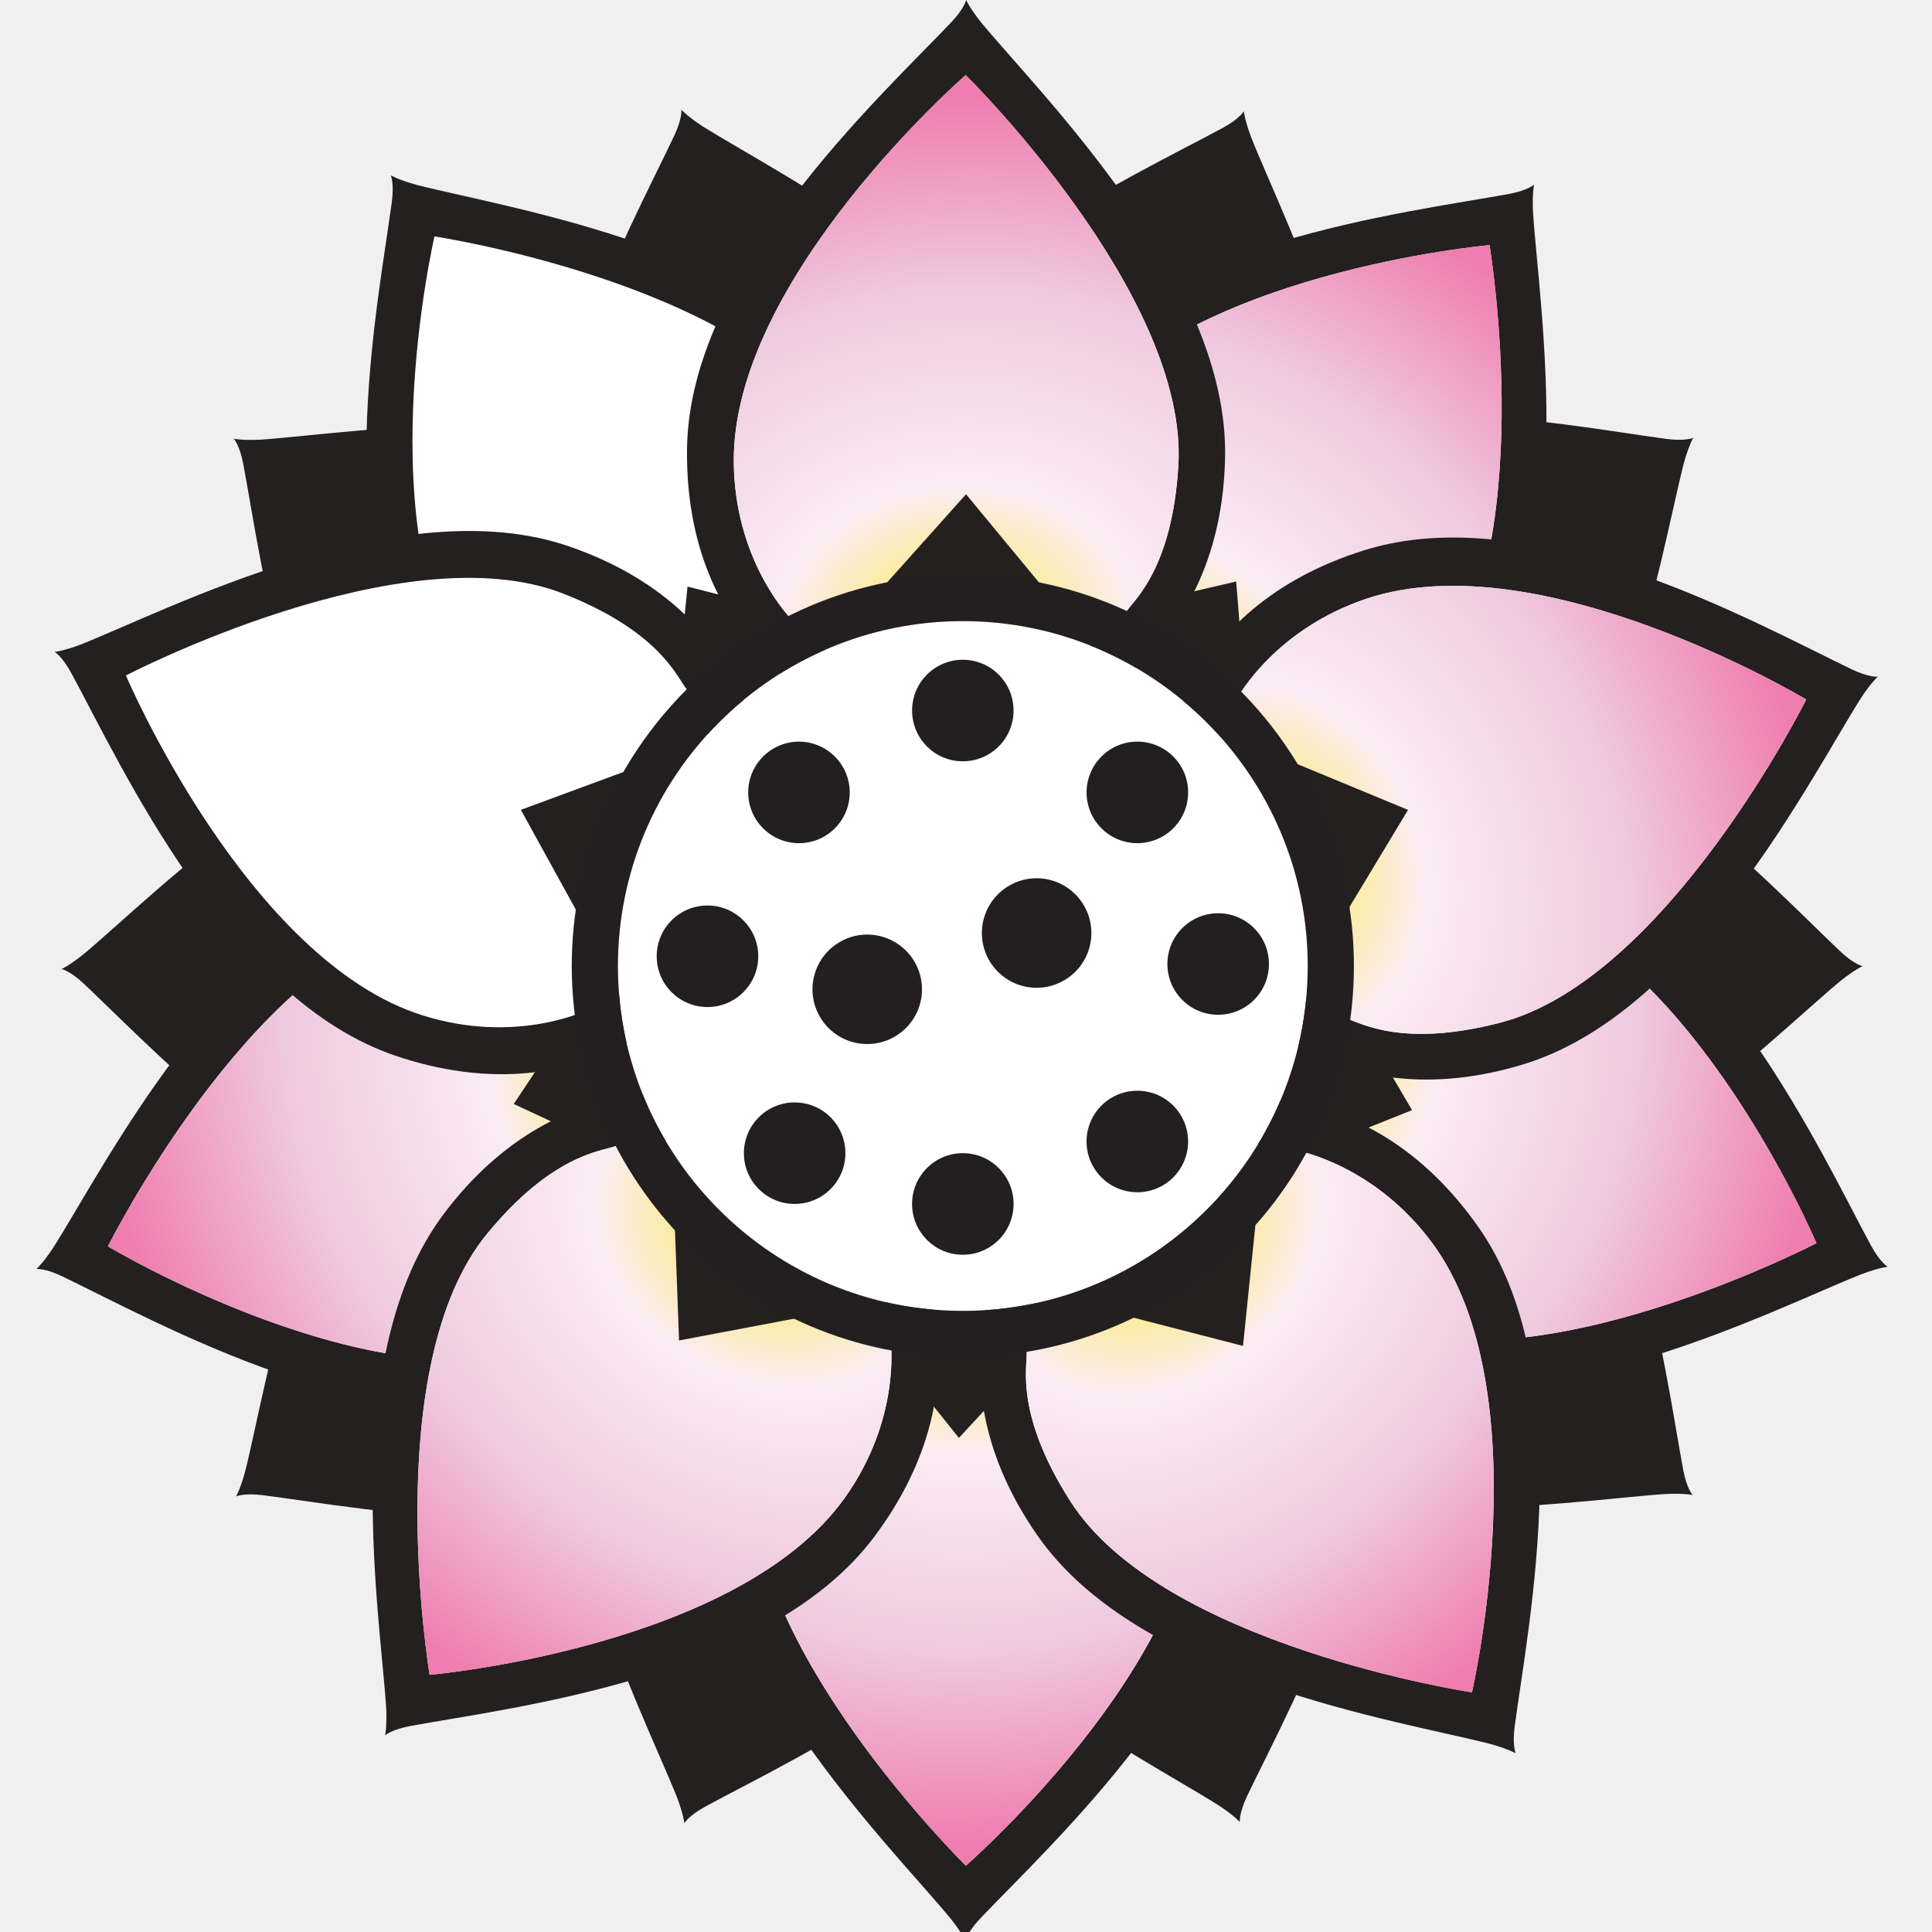
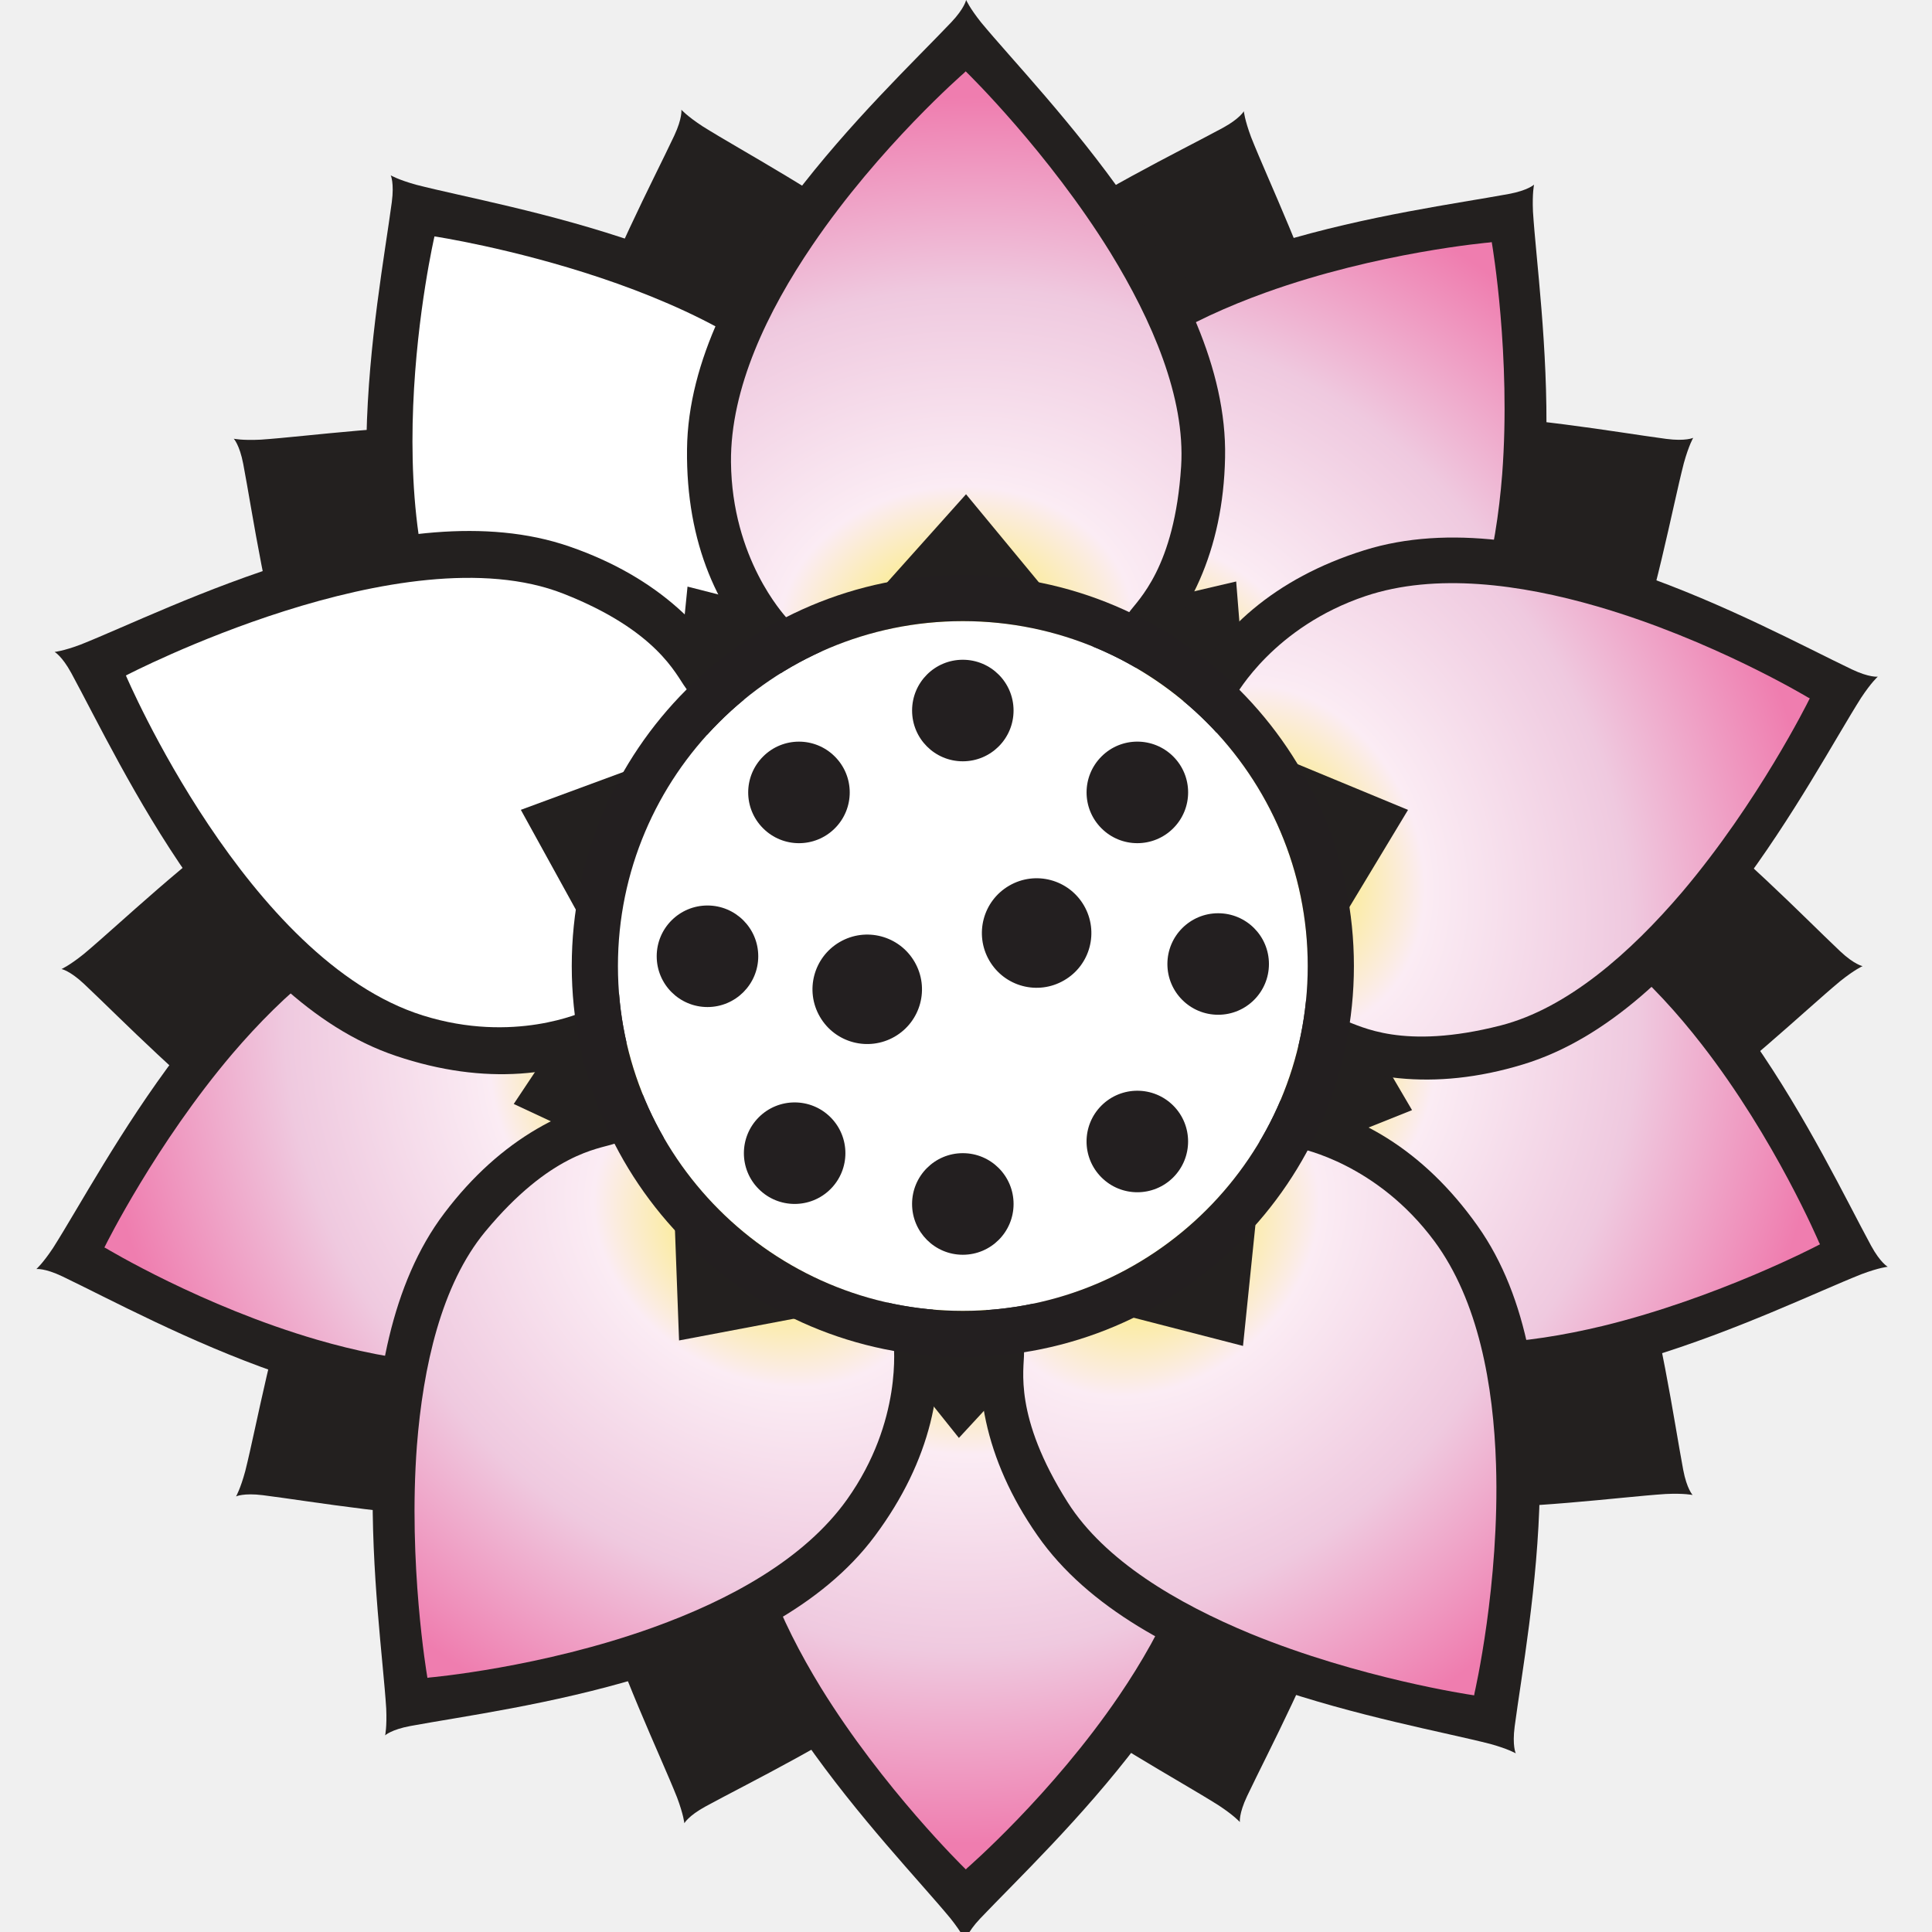
<svg xmlns="http://www.w3.org/2000/svg" width="400px" height="400px" version="1.1" xml:space="preserve" style="fill-rule:evenodd;clip-rule:evenodd;stroke-linejoin:round;stroke-miterlimit:2;">
  <g id="Layer-1" transform="matrix(5.555556,0,0,5.555556,0,0)">
    <g>
      <g transform="matrix(17.56959,8.832861,8.832861,-17.56959,22.14757,16.19227)">
        <path d="M-0.129,0.624C-0.129,0.624 -0.12,0.611 -0.119,0.574C-0.114,0.376 -0.136,-0.112 0.099,-0.352C0.598,-0.863 1.322,-0.152 0.831,0.358C0.598,0.601 0.1,0.597 -0.079,0.614C-0.114,0.618 -0.129,0.624 -0.129,0.624Z" style="fill:rgb(35,32,31);fill-rule:nonzero;" />
      </g>
      <g transform="matrix(19.40577,-3.182133,-3.182133,-19.40577,13.20048,28.04877)">
        <path d="M-0.129,0.624C-0.129,0.624 -0.12,0.611 -0.119,0.574C-0.114,0.376 -0.136,-0.112 0.099,-0.352C0.598,-0.863 1.322,-0.152 0.831,0.358C0.598,0.601 0.1,0.597 -0.079,0.614C-0.114,0.618 -0.129,0.624 -0.129,0.624Z" style="fill:rgb(35,32,31);fill-rule:nonzero;" />
      </g>
      <g transform="matrix(13.83045,-13.97958,-13.97958,-13.83045,12.79925,42.94031)">
        <path d="M-0.129,0.624C-0.129,0.624 -0.12,0.611 -0.119,0.574C-0.114,0.376 -0.136,-0.112 0.099,-0.352C0.598,-0.863 1.322,-0.152 0.831,0.358C0.598,0.601 0.1,0.597 -0.079,0.614C-0.114,0.618 -0.129,0.624 -0.129,0.624Z" style="fill:rgb(35,32,31);fill-rule:nonzero;" />
      </g>
      <g transform="matrix(2.971152,-19.43919,-19.43919,-2.971152,21.31013,55.11372)">
        <path d="M-0.129,0.624C-0.129,0.624 -0.12,0.611 -0.119,0.574C-0.114,0.376 -0.136,-0.112 0.099,-0.352C0.598,-0.863 1.322,-0.152 0.831,0.358C0.598,0.601 0.1,0.597 -0.079,0.614C-0.114,0.618 -0.129,0.624 -0.129,0.624Z" style="fill:rgb(35,32,31);fill-rule:nonzero;" />
      </g>
      <g transform="matrix(-8.963479,-17.50331,-17.50331,8.963479,35.26967,60.09576)">
        <path d="M-0.129,0.624C-0.129,0.624 -0.12,0.611 -0.119,0.574C-0.114,0.376 -0.136,-0.112 0.099,-0.352C0.598,-0.863 1.322,-0.152 0.831,0.358C0.598,0.601 0.1,0.597 -0.079,0.614C-0.114,0.618 -0.129,0.624 -0.129,0.624Z" style="fill:rgb(35,32,31);fill-rule:nonzero;" />
      </g>
      <g transform="matrix(-17.54022,-8.891045,-8.891045,17.54022,49.49159,55.81041)">
        <path d="M-0.129,0.624C-0.129,0.624 -0.12,0.611 -0.119,0.574C-0.114,0.376 -0.136,-0.112 0.099,-0.352C0.598,-0.863 1.322,-0.152 0.831,0.358C0.598,0.601 0.1,0.597 -0.079,0.614C-0.114,0.618 -0.129,0.624 -0.129,0.624Z" style="fill:rgb(35,32,31);fill-rule:nonzero;" />
      </g>
      <g transform="matrix(-19.41325,3.13616,3.13616,19.41325,58.61755,44.00469)">
        <path d="M-0.129,0.624C-0.129,0.624 -0.12,0.611 -0.119,0.574C-0.114,0.376 -0.136,-0.112 0.099,-0.352C0.598,-0.863 1.322,-0.152 0.831,0.358C0.598,0.601 0.1,0.597 -0.079,0.614C-0.114,0.618 -0.129,0.624 -0.129,0.624Z" style="fill:rgb(35,32,31);fill-rule:nonzero;" />
      </g>
      <g transform="matrix(-13.8616,13.94869,13.94869,13.8616,58.9213,29.15428)">
        <path d="M-0.129,0.624C-0.129,0.624 -0.12,0.611 -0.119,0.574C-0.114,0.376 -0.136,-0.112 0.099,-0.352C0.598,-0.863 1.322,-0.152 0.831,0.358C0.598,0.601 0.1,0.597 -0.079,0.614C-0.114,0.618 -0.129,0.624 -0.129,0.624Z" style="fill:rgb(35,32,31);fill-rule:nonzero;" />
      </g>
      <g transform="matrix(-3.080845,19.42211,19.42211,3.080845,50.58407,16.89948)">
        <path d="M-0.129,0.624C-0.129,0.624 -0.12,0.611 -0.119,0.574C-0.114,0.376 -0.136,-0.112 0.099,-0.352C0.598,-0.863 1.322,-0.152 0.831,0.358C0.598,0.601 0.1,0.597 -0.079,0.614C-0.114,0.618 -0.129,0.624 -0.129,0.624Z" style="fill:rgb(35,32,31);fill-rule:nonzero;" />
      </g>
      <g transform="matrix(8.924406,17.52327,17.52327,-8.924406,36.57061,11.97503)">
        <path d="M-0.129,0.624C-0.129,0.624 -0.12,0.611 -0.119,0.574C-0.114,0.376 -0.136,-0.112 0.099,-0.352C0.598,-0.863 1.322,-0.152 0.831,0.358C0.598,0.601 0.1,0.597 -0.079,0.614C-0.114,0.618 -0.129,0.624 -0.129,0.624Z" style="fill:rgb(35,32,31);fill-rule:nonzero;" />
      </g>
    </g>
    <g>
      <g>
-         <g transform="matrix(3.072895,19.42337,19.42337,-3.072895,45.44602,11.30376)">
-           <path d="M-0.129,0.624C-0.129,0.624 -0.12,0.611 -0.119,0.574C-0.114,0.376 -0.136,-0.112 0.099,-0.352C0.598,-0.863 1.322,-0.152 0.831,0.358C0.598,0.601 0.1,0.597 -0.079,0.614C-0.114,0.618 -0.129,0.624 -0.129,0.624Z" style="fill:rgb(35,32,31);fill-rule:nonzero;" />
-         </g>
-         <g transform="matrix(2.56025,16.18301,16.18301,-2.56025,46.07368,12.28734)">
-           <path d="M-0.1,0.599C-0.1,0.599 -0.149,-0.104 0.15,-0.397C0.305,-0.549 0.477,-0.555 0.485,-0.556C0.741,-0.6 1.062,-0.257 1.021,-0.004C1.015,0.031 1.023,0.14 0.871,0.312C0.612,0.605 -0.1,0.599 -0.1,0.599Z" style="fill:white;fill-rule:nonzero;" />
-         </g>
-       </g>
-       <g>
-         <g transform="matrix(-17.52107,8.928728,8.928728,17.52107,62.51904,37.42751)">
-           <path d="M-0.129,0.624C-0.129,0.624 -0.12,0.611 -0.119,0.574C-0.114,0.376 -0.136,-0.112 0.099,-0.352C0.598,-0.863 1.322,-0.152 0.831,0.358C0.598,0.601 0.1,0.597 -0.079,0.614C-0.114,0.618 -0.129,0.624 -0.129,0.624Z" style="fill:rgb(35,32,31);fill-rule:nonzero;" />
-         </g>
-         <g transform="matrix(-14.59806,7.439165,7.439165,14.59806,61.77776,38.32856)">
-           <path d="M-0.1,0.599C-0.1,0.599 -0.149,-0.104 0.15,-0.397C0.305,-0.549 0.477,-0.555 0.485,-0.556C0.741,-0.6 1.062,-0.257 1.021,-0.004C1.015,0.031 1.023,0.14 0.871,0.312C0.612,0.605 -0.1,0.599 -0.1,0.599Z" style="fill:white;fill-rule:nonzero;" />
-         </g>
-       </g>
-       <g>
-         <g transform="matrix(-13.90295,-13.90748,-13.90748,13.90295,42.86218,61.85755)">
-           <path d="M-0.129,0.624C-0.129,0.624 -0.12,0.611 -0.119,0.574C-0.114,0.376 -0.136,-0.112 0.099,-0.352C0.598,-0.863 1.322,-0.152 0.831,0.358C0.598,0.601 0.1,0.597 -0.079,0.614C-0.114,0.618 -0.129,0.624 -0.129,0.624Z" style="fill:rgb(35,32,31);fill-rule:nonzero;" />
-         </g>
-         <g transform="matrix(-11.58355,-11.58732,-11.58732,11.58355,41.77625,61.43076)">
-           <path d="M-0.1,0.599C-0.1,0.599 -0.149,-0.104 0.15,-0.397C0.305,-0.549 0.477,-0.555 0.485,-0.556C0.741,-0.6 1.062,-0.257 1.021,-0.004C1.015,0.031 1.023,0.14 0.871,0.312C0.612,0.605 -0.1,0.599 -0.1,0.599Z" style="fill:white;fill-rule:nonzero;" />
-         </g>
-       </g>
-       <g>
-         <g transform="matrix(8.94196,-17.51432,-17.51432,-8.94196,13.43747,50.61436)">
-           <path d="M-0.129,0.624C-0.129,0.624 -0.12,0.611 -0.119,0.574C-0.114,0.376 -0.136,-0.112 0.099,-0.352C0.598,-0.863 1.322,-0.152 0.831,0.358C0.598,0.601 0.1,0.597 -0.079,0.614C-0.114,0.618 -0.129,0.624 -0.129,0.624Z" style="fill:rgb(35,32,31);fill-rule:nonzero;" />
-         </g>
-         <g transform="matrix(7.45019,-14.59244,-14.59244,-7.45019,13.50857,49.44973)">
-           <path d="M-0.1,0.599C-0.1,0.599 -0.149,-0.104 0.15,-0.397C0.305,-0.549 0.477,-0.555 0.485,-0.556C0.741,-0.6 1.062,-0.257 1.021,-0.004C1.015,0.031 1.023,0.14 0.871,0.312C0.612,0.605 -0.1,0.599 -0.1,0.599Z" style="fill:white;fill-rule:nonzero;" />
-         </g>
-       </g>
-       <g>
-         <g transform="matrix(19.4194,3.097911,3.097911,-19.4194,15.1338,19.05159)">
-           <path d="M-0.129,0.624C-0.129,0.624 -0.12,0.611 -0.119,0.574C-0.114,0.376 -0.136,-0.112 0.099,-0.352C0.598,-0.863 1.322,-0.152 0.831,0.358C0.598,0.601 0.1,0.597 -0.079,0.614C-0.114,0.618 -0.129,0.624 -0.129,0.624Z" style="fill:rgb(35,32,31);fill-rule:nonzero;" />
-         </g>
-         <g transform="matrix(16.17969,2.581092,2.581092,-16.17969,16.26347,18.75965)">
-           <path d="M-0.1,0.599C-0.1,0.599 -0.149,-0.104 0.15,-0.397C0.305,-0.549 0.477,-0.555 0.485,-0.556C0.741,-0.6 1.062,-0.257 1.021,-0.004C1.015,0.031 1.023,0.14 0.871,0.312C0.612,0.605 -0.1,0.599 -0.1,0.599Z" style="fill:white;fill-rule:nonzero;" />
-         </g>
-       </g>
-       <g>
-         <g id="_8" transform="matrix(7.45019,-14.59244,-14.59244,-7.45019,13.50857,49.44973)">
-           <path d="M-0.1,0.599C-0.1,0.599 -0.149,-0.104 0.15,-0.397C0.305,-0.549 0.477,-0.555 0.485,-0.556C0.741,-0.6 1.062,-0.257 1.021,-0.004C1.015,0.031 1.023,0.14 0.871,0.312C0.612,0.605 -0.1,0.599 -0.1,0.599Z" style="fill:url(#_Radial1);fill-rule:nonzero;" />
-         </g>
-         <g id="_6" transform="matrix(-11.58355,-11.58732,-11.58732,11.58355,41.77625,61.43076)">
-           <path d="M-0.1,0.599C-0.1,0.599 -0.149,-0.104 0.15,-0.397C0.305,-0.549 0.477,-0.555 0.485,-0.556C0.741,-0.6 1.062,-0.257 1.021,-0.004C1.015,0.031 1.023,0.14 0.871,0.312C0.612,0.605 -0.1,0.599 -0.1,0.599Z" style="fill:url(#_Radial2);fill-rule:nonzero;" />
-         </g>
-         <g id="_4" transform="matrix(-14.59806,7.439165,7.439165,14.59806,61.77776,38.32856)">
-           <path d="M-0.1,0.599C-0.1,0.599 -0.149,-0.104 0.15,-0.397C0.305,-0.549 0.477,-0.555 0.485,-0.556C0.741,-0.6 1.062,-0.257 1.021,-0.004C1.015,0.031 1.023,0.14 0.871,0.312C0.612,0.605 -0.1,0.599 -0.1,0.599Z" style="fill:url(#_Radial3);fill-rule:nonzero;" />
-         </g>
-         <g id="_2" transform="matrix(2.56025,16.18301,16.18301,-2.56025,46.07368,12.28734)">
-           <path d="M-0.1,0.599C-0.1,0.599 -0.149,-0.104 0.15,-0.397C0.305,-0.549 0.477,-0.555 0.485,-0.556C0.741,-0.6 1.062,-0.257 1.021,-0.004C1.015,0.031 1.023,0.14 0.871,0.312C0.612,0.605 -0.1,0.599 -0.1,0.599Z" style="fill:url(#_Radial4);fill-rule:nonzero;" />
-         </g>
+         <g>
+           <g transform="matrix(3.072895,19.42337,19.42337,-3.072895,45.44602,11.30376)">
+             <path d="M-0.129,0.624C-0.129,0.624 -0.12,0.611 -0.119,0.574C-0.114,0.376 -0.136,-0.112 0.099,-0.352C0.598,-0.863 1.322,-0.152 0.831,0.358C0.598,0.601 0.1,0.597 -0.079,0.614C-0.114,0.618 -0.129,0.624 -0.129,0.624Z" style="fill:rgb(35,32,31);fill-rule:nonzero;" />
+           </g>
+           <g transform="matrix(2.56025,16.18301,16.18301,-2.56025,46.07368,12.28734)">
+             <path d="M-0.1,0.599C-0.1,0.599 -0.149,-0.104 0.15,-0.397C0.305,-0.549 0.477,-0.555 0.485,-0.556C0.741,-0.6 1.062,-0.257 1.021,-0.004C1.015,0.031 1.023,0.14 0.871,0.312C0.612,0.605 -0.1,0.599 -0.1,0.599Z" style="fill:white;fill-rule:nonzero;" />
+           </g>
+         </g>
+         <g>
+           <g transform="matrix(-17.52107,8.928728,8.928728,17.52107,62.51904,37.42751)">
+             <path d="M-0.129,0.624C-0.129,0.624 -0.12,0.611 -0.119,0.574C-0.114,0.376 -0.136,-0.112 0.099,-0.352C0.598,-0.863 1.322,-0.152 0.831,0.358C0.598,0.601 0.1,0.597 -0.079,0.614C-0.114,0.618 -0.129,0.624 -0.129,0.624Z" style="fill:rgb(35,32,31);fill-rule:nonzero;" />
+           </g>
+           <g transform="matrix(-14.59806,7.439165,7.439165,14.59806,61.77776,38.32856)">
+             <path d="M-0.1,0.599C-0.1,0.599 -0.149,-0.104 0.15,-0.397C0.305,-0.549 0.477,-0.555 0.485,-0.556C0.741,-0.6 1.062,-0.257 1.021,-0.004C1.015,0.031 1.023,0.14 0.871,0.312C0.612,0.605 -0.1,0.599 -0.1,0.599Z" style="fill:white;fill-rule:nonzero;" />
+           </g>
+         </g>
+         <g>
+           <g transform="matrix(-13.90295,-13.90748,-13.90748,13.90295,42.86218,61.85755)">
+             <path d="M-0.129,0.624C-0.129,0.624 -0.12,0.611 -0.119,0.574C-0.114,0.376 -0.136,-0.112 0.099,-0.352C0.598,-0.863 1.322,-0.152 0.831,0.358C0.598,0.601 0.1,0.597 -0.079,0.614C-0.114,0.618 -0.129,0.624 -0.129,0.624Z" style="fill:rgb(35,32,31);fill-rule:nonzero;" />
+           </g>
+           <g transform="matrix(-11.58355,-11.58732,-11.58732,11.58355,41.77625,61.43076)">
+             <path d="M-0.1,0.599C-0.1,0.599 -0.149,-0.104 0.15,-0.397C0.305,-0.549 0.477,-0.555 0.485,-0.556C0.741,-0.6 1.062,-0.257 1.021,-0.004C1.015,0.031 1.023,0.14 0.871,0.312C0.612,0.605 -0.1,0.599 -0.1,0.599Z" style="fill:white;fill-rule:nonzero;" />
+           </g>
+         </g>
+         <g>
+           <g transform="matrix(8.94196,-17.51432,-17.51432,-8.94196,13.43747,50.61436)">
+             <path d="M-0.129,0.624C-0.129,0.624 -0.12,0.611 -0.119,0.574C-0.114,0.376 -0.136,-0.112 0.099,-0.352C0.598,-0.863 1.322,-0.152 0.831,0.358C0.598,0.601 0.1,0.597 -0.079,0.614C-0.114,0.618 -0.129,0.624 -0.129,0.624Z" style="fill:rgb(35,32,31);fill-rule:nonzero;" />
+           </g>
+           <g transform="matrix(7.45019,-14.59244,-14.59244,-7.45019,13.50857,49.44973)">
+             <path d="M-0.1,0.599C-0.1,0.599 -0.149,-0.104 0.15,-0.397C0.305,-0.549 0.477,-0.555 0.485,-0.556C0.741,-0.6 1.062,-0.257 1.021,-0.004C1.015,0.031 1.023,0.14 0.871,0.312C0.612,0.605 -0.1,0.599 -0.1,0.599Z" style="fill:white;fill-rule:nonzero;" />
+           </g>
+         </g>
+         <g>
+           <g transform="matrix(19.4194,3.097911,3.097911,-19.4194,15.1338,19.05159)">
+             <path d="M-0.129,0.624C-0.129,0.624 -0.12,0.611 -0.119,0.574C-0.114,0.376 -0.136,-0.112 0.099,-0.352C0.598,-0.863 1.322,-0.152 0.831,0.358C0.598,0.601 0.1,0.597 -0.079,0.614C-0.114,0.618 -0.129,0.624 -0.129,0.624Z" style="fill:rgb(35,32,31);fill-rule:nonzero;" />
+           </g>
+           <g transform="matrix(16.17969,2.581092,2.581092,-16.17969,16.26347,18.75965)">
+             <path d="M-0.1,0.599C-0.1,0.599 -0.149,-0.104 0.15,-0.397C0.305,-0.549 0.477,-0.555 0.485,-0.556C0.741,-0.6 1.062,-0.257 1.021,-0.004C1.015,0.031 1.023,0.14 0.871,0.312C0.612,0.605 -0.1,0.599 -0.1,0.599Z" style="fill:white;fill-rule:nonzero;" />
+           </g>
+         </g>
+       </g>
+       <g id="_8" transform="matrix(7.45019,-14.59244,-14.59244,-7.45019,13.50857,49.44973)">
+         <path d="M-0.1,0.605C-0.1,0.605 0.157,0.608 0.419,0.546C0.594,0.504 0.772,0.434 0.876,0.316C1.029,0.142 1.021,0.032 1.027,-0.003C1.048,-0.131 0.977,-0.282 0.868,-0.396C0.76,-0.509 0.613,-0.584 0.484,-0.562C0.476,-0.561 0.302,-0.555 0.145,-0.401C0.025,-0.283 -0.039,-0.099 -0.073,0.079C-0.124,0.346 -0.106,0.6 -0.106,0.6L-0.106,0.605L-0.1,0.605Z" style="fill:url(#_Radial1);fill-rule:nonzero;" />
+       </g>
+       <g id="_6" transform="matrix(-11.58355,-11.58732,-11.58732,11.58355,41.77625,61.43076)">
+         <path d="M-0.1,0.605C-0.1,0.605 0.157,0.608 0.419,0.546C0.594,0.504 0.772,0.434 0.876,0.316C1.029,0.142 1.021,0.032 1.027,-0.003C1.048,-0.131 0.977,-0.282 0.868,-0.396C0.76,-0.509 0.613,-0.584 0.484,-0.562C0.476,-0.561 0.302,-0.555 0.145,-0.401C0.025,-0.283 -0.039,-0.099 -0.073,0.079C-0.124,0.346 -0.106,0.6 -0.106,0.6L-0.106,0.605L-0.1,0.605Z" style="fill:url(#_Radial2);fill-rule:nonzero;" />
+       </g>
+       <g id="_4" transform="matrix(-14.59806,7.439165,7.439165,14.59806,61.77776,38.32856)">
+         <path d="M-0.1,0.605C-0.1,0.605 0.157,0.608 0.419,0.546C0.594,0.504 0.772,0.434 0.876,0.316C1.029,0.142 1.021,0.032 1.027,-0.003C1.048,-0.131 0.977,-0.282 0.868,-0.396C0.76,-0.509 0.613,-0.584 0.484,-0.562C0.476,-0.561 0.302,-0.555 0.145,-0.401C0.025,-0.283 -0.039,-0.099 -0.073,0.079C-0.124,0.346 -0.106,0.6 -0.106,0.6L-0.106,0.605L-0.1,0.605Z" style="fill:url(#_Radial3);fill-rule:nonzero;" />
+       </g>
+       <g id="_2" transform="matrix(2.56025,16.18301,16.18301,-2.56025,46.07368,12.28734)">
+         <path d="M-0.1,0.605C-0.1,0.605 0.157,0.608 0.419,0.546C0.594,0.504 0.772,0.434 0.876,0.316C1.029,0.142 1.021,0.032 1.027,-0.003C1.048,-0.131 0.977,-0.282 0.868,-0.396C0.76,-0.509 0.613,-0.584 0.484,-0.562C0.476,-0.561 0.302,-0.555 0.145,-0.401C0.025,-0.283 -0.039,-0.099 -0.073,0.079C-0.124,0.346 -0.106,0.6 -0.106,0.6L-0.106,0.605L-0.1,0.605Z" style="fill:url(#_Radial4);fill-rule:nonzero;" />
      </g>
      <g>
        <g transform="matrix(-4.547314,-3.186398,-3.186398,4.547314,47.38598,24.78333)">
          <path d="M0.516,-0.323L0.015,0.283L1.06,0.285L0.516,-0.323Z" style="fill:rgb(35,32,31);fill-rule:nonzero;" />
        </g>
        <g transform="matrix(1.695982,-5.287233,-5.287233,-1.695982,50.0396,43.55164)">
          <path d="M0.516,-0.323L0.015,0.283L1.06,0.285L0.516,-0.323Z" style="fill:rgb(35,32,31);fill-rule:nonzero;" />
        </g>
        <g transform="matrix(5.551864,0.089452,0.089452,-5.551864,32.89972,51.74787)">
          <path d="M0.516,-0.323L0.015,0.283L1.06,0.285L0.516,-0.323Z" style="fill:rgb(35,32,31);fill-rule:nonzero;" />
        </g>
        <g transform="matrix(1.602928,5.316184,5.316184,-1.602928,20.03569,37.88089)">
          <path d="M0.516,-0.323L0.015,0.283L1.06,0.285L0.516,-0.323Z" style="fill:rgb(35,32,31);fill-rule:nonzero;" />
        </g>
        <g transform="matrix(-4.486648,3.271267,3.271267,4.486648,28.99366,21.62213)">
          <path d="M0.516,-0.323L0.015,0.283L1.06,0.285L0.516,-0.323Z" style="fill:rgb(35,32,31);fill-rule:nonzero;" />
        </g>
      </g>
    </g>
    <g>
      <g>
-         <g transform="matrix(-8.92008,17.52547,17.52547,8.92008,57.89314,21.9118)">
-           <path d="M-0.129,0.624C-0.129,0.624 -0.12,0.611 -0.119,0.574C-0.114,0.376 -0.136,-0.112 0.099,-0.352C0.598,-0.863 1.322,-0.152 0.831,0.358C0.598,0.601 0.1,0.597 -0.079,0.614C-0.114,0.618 -0.129,0.624 -0.129,0.624Z" style="fill:rgb(35,32,31);fill-rule:nonzero;" />
-         </g>
-         <g transform="matrix(-7.43196,14.60173,14.60173,7.43196,57.8235,23.07651)">
-           <path d="M-0.1,0.599C-0.1,0.599 -0.149,-0.104 0.15,-0.397C0.305,-0.549 0.477,-0.555 0.485,-0.556C0.741,-0.6 1.062,-0.257 1.021,-0.004C1.015,0.031 1.023,0.14 0.871,0.312C0.612,0.605 -0.1,0.599 -0.1,0.599Z" style="fill:white;fill-rule:nonzero;" />
-         </g>
-       </g>
-       <g>
-         <g transform="matrix(-19.42246,-3.078629,-3.078629,19.42246,55.90335,52.8253)">
-           <path d="M-0.129,0.624C-0.129,0.624 -0.12,0.611 -0.119,0.574C-0.114,0.376 -0.136,-0.112 0.099,-0.352C0.598,-0.863 1.322,-0.152 0.831,0.358C0.598,0.601 0.1,0.597 -0.079,0.614C-0.114,0.618 -0.129,0.624 -0.129,0.624Z" style="fill:rgb(35,32,31);fill-rule:nonzero;" />
-         </g>
-         <g transform="matrix(-16.18225,-2.565027,-2.565027,16.18225,54.77396,53.11835)">
-           <path d="M-0.1,0.599C-0.1,0.599 -0.149,-0.104 0.15,-0.397C0.305,-0.549 0.477,-0.555 0.485,-0.556C0.741,-0.6 1.062,-0.257 1.021,-0.004C1.015,0.031 1.023,0.14 0.871,0.312C0.612,0.605 -0.1,0.599 -0.1,0.599Z" style="fill:white;fill-rule:nonzero;" />
-         </g>
-       </g>
-       <g>
-         <g transform="matrix(-3.080253,-19.4222,-19.4222,3.080253,26.07503,60.24395)">
-           <path d="M-0.129,0.624C-0.129,0.624 -0.12,0.611 -0.119,0.574C-0.114,0.376 -0.136,-0.112 0.099,-0.352C0.598,-0.863 1.322,-0.152 0.831,0.358C0.598,0.601 0.1,0.597 -0.079,0.614C-0.114,0.618 -0.129,0.624 -0.129,0.624Z" style="fill:rgb(35,32,31);fill-rule:nonzero;" />
-         </g>
-         <g transform="matrix(-2.56638,-16.18203,-16.18203,2.56638,25.447,59.2606)">
-           <path d="M-0.1,0.599C-0.1,0.599 -0.149,-0.104 0.15,-0.397C0.305,-0.549 0.477,-0.555 0.485,-0.556C0.741,-0.6 1.062,-0.257 1.021,-0.004C1.015,0.031 1.023,0.14 0.871,0.312C0.612,0.605 -0.1,0.599 -0.1,0.599Z" style="fill:white;fill-rule:nonzero;" />
-         </g>
-       </g>
-       <g>
-         <g transform="matrix(17.51361,-8.943339,-8.943339,-17.51361,9.874318,34.07056)">
-           <path d="M-0.129,0.624C-0.129,0.624 -0.12,0.611 -0.119,0.574C-0.114,0.376 -0.136,-0.112 0.099,-0.352C0.598,-0.863 1.322,-0.152 0.831,0.358C0.598,0.601 0.1,0.597 -0.079,0.614C-0.114,0.618 -0.129,0.624 -0.129,0.624Z" style="fill:rgb(35,32,31);fill-rule:nonzero;" />
-         </g>
-         <g transform="matrix(14.59185,-7.451339,-7.451339,-14.59185,10.61485,33.16888)">
-           <path d="M-0.1,0.599C-0.1,0.599 -0.149,-0.104 0.15,-0.397C0.305,-0.549 0.477,-0.555 0.485,-0.556C0.741,-0.6 1.062,-0.257 1.021,-0.004C1.015,0.031 1.023,0.14 0.871,0.312C0.612,0.605 -0.1,0.599 -0.1,0.599Z" style="fill:white;fill-rule:nonzero;" />
-         </g>
-       </g>
-       <g>
-         <g transform="matrix(13.90521,13.90521,13.90521,-13.90521,29.12146,10.46928)">
-           <path d="M-0.129,0.624C-0.129,0.624 -0.12,0.611 -0.119,0.574C-0.114,0.376 -0.136,-0.112 0.099,-0.352C0.598,-0.863 1.322,-0.152 0.831,0.358C0.598,0.601 0.1,0.597 -0.079,0.614C-0.114,0.618 -0.129,0.624 -0.129,0.624Z" style="fill:rgb(35,32,31);fill-rule:nonzero;" />
-         </g>
-         <g transform="matrix(11.58543,11.58543,11.58543,-11.58543,30.20746,10.8959)">
-           <path d="M-0.1,0.599C-0.1,0.599 -0.149,-0.104 0.15,-0.397C0.305,-0.549 0.477,-0.555 0.485,-0.556C0.741,-0.6 1.062,-0.257 1.021,-0.004C1.015,0.031 1.023,0.14 0.871,0.312C0.612,0.605 -0.1,0.599 -0.1,0.599Z" style="fill:white;fill-rule:nonzero;" />
+         <g>
+           <g transform="matrix(-8.92008,17.52547,17.52547,8.92008,57.89314,21.9118)">
+             <path d="M-0.129,0.624C-0.129,0.624 -0.12,0.611 -0.119,0.574C-0.114,0.376 -0.136,-0.112 0.099,-0.352C0.598,-0.863 1.322,-0.152 0.831,0.358C0.598,0.601 0.1,0.597 -0.079,0.614C-0.114,0.618 -0.129,0.624 -0.129,0.624Z" style="fill:rgb(35,32,31);fill-rule:nonzero;" />
+           </g>
+           <g transform="matrix(-7.43196,14.60173,14.60173,7.43196,57.8235,23.07651)">
+             <path d="M-0.1,0.599C-0.1,0.599 -0.149,-0.104 0.15,-0.397C0.305,-0.549 0.477,-0.555 0.485,-0.556C0.741,-0.6 1.062,-0.257 1.021,-0.004C1.015,0.031 1.023,0.14 0.871,0.312C0.612,0.605 -0.1,0.599 -0.1,0.599Z" style="fill:white;fill-rule:nonzero;" />
+           </g>
+         </g>
+         <g>
+           <g transform="matrix(-19.42246,-3.078629,-3.078629,19.42246,55.90335,52.8253)">
+             <path d="M-0.129,0.624C-0.129,0.624 -0.12,0.611 -0.119,0.574C-0.114,0.376 -0.136,-0.112 0.099,-0.352C0.598,-0.863 1.322,-0.152 0.831,0.358C0.598,0.601 0.1,0.597 -0.079,0.614C-0.114,0.618 -0.129,0.624 -0.129,0.624Z" style="fill:rgb(35,32,31);fill-rule:nonzero;" />
+           </g>
+           <g transform="matrix(-16.18225,-2.565027,-2.565027,16.18225,54.77396,53.11835)">
+             <path d="M-0.1,0.599C-0.1,0.599 -0.149,-0.104 0.15,-0.397C0.305,-0.549 0.477,-0.555 0.485,-0.556C0.741,-0.6 1.062,-0.257 1.021,-0.004C1.015,0.031 1.023,0.14 0.871,0.312C0.612,0.605 -0.1,0.599 -0.1,0.599Z" style="fill:white;fill-rule:nonzero;" />
+           </g>
+         </g>
+         <g>
+           <g transform="matrix(-3.080253,-19.4222,-19.4222,3.080253,26.07503,60.24395)">
+             <path d="M-0.129,0.624C-0.129,0.624 -0.12,0.611 -0.119,0.574C-0.114,0.376 -0.136,-0.112 0.099,-0.352C0.598,-0.863 1.322,-0.152 0.831,0.358C0.598,0.601 0.1,0.597 -0.079,0.614C-0.114,0.618 -0.129,0.624 -0.129,0.624Z" style="fill:rgb(35,32,31);fill-rule:nonzero;" />
+           </g>
+           <g transform="matrix(-2.56638,-16.18203,-16.18203,2.56638,25.447,59.2606)">
+             <path d="M-0.1,0.599C-0.1,0.599 -0.149,-0.104 0.15,-0.397C0.305,-0.549 0.477,-0.555 0.485,-0.556C0.741,-0.6 1.062,-0.257 1.021,-0.004C1.015,0.031 1.023,0.14 0.871,0.312C0.612,0.605 -0.1,0.599 -0.1,0.599Z" style="fill:white;fill-rule:nonzero;" />
+           </g>
+         </g>
+         <g>
+           <g transform="matrix(17.51361,-8.943339,-8.943339,-17.51361,9.874318,34.07056)">
+             <path d="M-0.129,0.624C-0.129,0.624 -0.12,0.611 -0.119,0.574C-0.114,0.376 -0.136,-0.112 0.099,-0.352C0.598,-0.863 1.322,-0.152 0.831,0.358C0.598,0.601 0.1,0.597 -0.079,0.614C-0.114,0.618 -0.129,0.624 -0.129,0.624Z" style="fill:rgb(35,32,31);fill-rule:nonzero;" />
+           </g>
+           <g transform="matrix(14.59185,-7.451339,-7.451339,-14.59185,10.61485,33.16888)">
+             <path d="M-0.1,0.599C-0.1,0.599 -0.149,-0.104 0.15,-0.397C0.305,-0.549 0.477,-0.555 0.485,-0.556C0.741,-0.6 1.062,-0.257 1.021,-0.004C1.015,0.031 1.023,0.14 0.871,0.312C0.612,0.605 -0.1,0.599 -0.1,0.599Z" style="fill:white;fill-rule:nonzero;" />
+           </g>
+         </g>
+         <g>
+           <g transform="matrix(13.90521,13.90521,13.90521,-13.90521,29.12146,10.46928)">
+             <path d="M-0.129,0.624C-0.129,0.624 -0.12,0.611 -0.119,0.574C-0.114,0.376 -0.136,-0.112 0.099,-0.352C0.598,-0.863 1.322,-0.152 0.831,0.358C0.598,0.601 0.1,0.597 -0.079,0.614C-0.114,0.618 -0.129,0.624 -0.129,0.624Z" style="fill:rgb(35,32,31);fill-rule:nonzero;" />
+           </g>
+           <g transform="matrix(11.58543,11.58543,11.58543,-11.58543,30.20746,10.8959)">
+             <path d="M-0.1,0.599C-0.1,0.599 -0.149,-0.104 0.15,-0.397C0.305,-0.549 0.477,-0.555 0.485,-0.556C0.741,-0.6 1.062,-0.257 1.021,-0.004C1.015,0.031 1.023,0.14 0.871,0.312C0.612,0.605 -0.1,0.599 -0.1,0.599Z" style="fill:white;fill-rule:nonzero;" />
+           </g>
        </g>
      </g>
      <g id="_7" transform="matrix(-2.56638,-16.18203,-16.18203,2.56638,25.447,59.2606)">
-         <path d="M-0.1,0.599C-0.1,0.599 -0.149,-0.104 0.15,-0.397C0.305,-0.549 0.477,-0.555 0.485,-0.556C0.741,-0.6 1.062,-0.257 1.021,-0.004C1.015,0.031 1.023,0.14 0.871,0.312C0.612,0.605 -0.1,0.599 -0.1,0.599Z" style="fill:url(#_Radial5);fill-rule:nonzero;" />
+         <path d="M-0.1,0.605C-0.1,0.605 0.157,0.608 0.419,0.546C0.594,0.504 0.772,0.434 0.876,0.316C1.029,0.142 1.021,0.032 1.027,-0.003C1.048,-0.131 0.977,-0.282 0.868,-0.396C0.76,-0.509 0.613,-0.584 0.484,-0.562C0.476,-0.561 0.302,-0.555 0.145,-0.401C0.025,-0.283 -0.039,-0.099 -0.073,0.079C-0.124,0.346 -0.106,0.6 -0.106,0.6L-0.106,0.605L-0.1,0.605Z" style="fill:url(#_Radial5);fill-rule:nonzero;" />
      </g>
      <g id="_5" transform="matrix(-16.18225,-2.565027,-2.565027,16.18225,54.77396,53.11835)">
-         <path d="M-0.1,0.599C-0.1,0.599 -0.149,-0.104 0.15,-0.397C0.305,-0.549 0.477,-0.555 0.485,-0.556C0.741,-0.6 1.062,-0.257 1.021,-0.004C1.015,0.031 1.023,0.14 0.871,0.312C0.612,0.605 -0.1,0.599 -0.1,0.599Z" style="fill:url(#_Radial6);fill-rule:nonzero;" />
+         <path d="M-0.1,0.605C-0.1,0.605 0.157,0.608 0.419,0.546C0.594,0.504 0.772,0.434 0.876,0.316C1.029,0.142 1.021,0.032 1.027,-0.003C1.048,-0.131 0.977,-0.282 0.868,-0.396C0.76,-0.509 0.613,-0.584 0.484,-0.562C0.476,-0.561 0.302,-0.555 0.145,-0.401C0.025,-0.283 -0.039,-0.099 -0.073,0.079C-0.124,0.346 -0.106,0.6 -0.106,0.6L-0.106,0.605L-0.1,0.605Z" style="fill:url(#_Radial6);fill-rule:nonzero;" />
      </g>
      <g id="_3" transform="matrix(-7.43196,14.60173,14.60173,7.43196,57.8235,23.07651)">
-         <path d="M-0.1,0.599C-0.1,0.599 -0.149,-0.104 0.15,-0.397C0.305,-0.549 0.477,-0.555 0.485,-0.556C0.741,-0.6 1.062,-0.257 1.021,-0.004C1.015,0.031 1.023,0.14 0.871,0.312C0.612,0.605 -0.1,0.599 -0.1,0.599Z" style="fill:url(#_Radial7);fill-rule:nonzero;" />
+         <path d="M-0.1,0.605C-0.1,0.605 0.157,0.608 0.419,0.546C0.594,0.504 0.772,0.434 0.876,0.316C1.029,0.142 1.021,0.032 1.027,-0.003C1.048,-0.131 0.977,-0.282 0.868,-0.396C0.76,-0.509 0.613,-0.584 0.484,-0.562C0.476,-0.561 0.302,-0.555 0.145,-0.401C0.025,-0.283 -0.039,-0.099 -0.073,0.079C-0.124,0.346 -0.106,0.6 -0.106,0.6L-0.106,0.605L-0.1,0.605Z" style="fill:url(#_Radial7);fill-rule:nonzero;" />
      </g>
      <g id="_1" transform="matrix(11.58543,11.58543,11.58543,-11.58543,30.20746,10.8959)">
-         <path d="M-0.1,0.599C-0.1,0.599 -0.149,-0.104 0.15,-0.397C0.305,-0.549 0.477,-0.555 0.485,-0.556C0.741,-0.6 1.062,-0.257 1.021,-0.004C1.015,0.031 1.023,0.14 0.871,0.312C0.612,0.605 -0.1,0.599 -0.1,0.599Z" style="fill:url(#_Radial8);fill-rule:nonzero;" />
+         <path d="M-0.1,0.605C-0.1,0.605 0.157,0.608 0.419,0.546C0.594,0.504 0.772,0.434 0.876,0.316C1.029,0.142 1.021,0.032 1.027,-0.003C1.048,-0.131 0.977,-0.282 0.868,-0.396C0.76,-0.509 0.613,-0.584 0.484,-0.562C0.476,-0.561 0.302,-0.555 0.145,-0.401C0.025,-0.283 -0.039,-0.099 -0.073,0.079C-0.124,0.346 -0.106,0.6 -0.106,0.6L-0.106,0.605L-0.1,0.605Z" style="fill:url(#_Radial8);fill-rule:nonzero;" />
      </g>
      <g>
        <g transform="matrix(-1.837691,-5.239665,-5.239665,1.837691,51.72856,33.47983)">
          <path d="M0.516,-0.323L0.015,0.283L1.06,0.285L0.516,-0.323Z" style="fill:rgb(35,32,31);fill-rule:nonzero;" />
        </g>
        <g transform="matrix(4.49433,-3.260704,-3.260704,-4.49433,42.95098,50.38966)">
          <path d="M0.516,-0.323L0.015,0.283L1.06,0.285L0.516,-0.323Z" style="fill:rgb(35,32,31);fill-rule:nonzero;" />
        </g>
        <g transform="matrix(4.407612,3.377004,3.377004,-4.407612,24.12283,46.78878)">
          <path d="M0.516,-0.323L0.015,0.283L1.06,0.285L0.516,-0.323Z" style="fill:rgb(35,32,31);fill-rule:nonzero;" />
        </g>
        <g transform="matrix(-1.837691,5.239665,5.239665,1.837691,22.0508,28.07)">
          <path d="M0.516,-0.323L0.015,0.283L1.06,0.285L0.516,-0.323Z" style="fill:rgb(35,32,31);fill-rule:nonzero;" />
        </g>
        <g transform="matrix(-5.552584,-0,-0,5.552584,38.86645,20.2124)">
          <path d="M0.516,-0.323L0.015,0.283L1.06,0.285L0.516,-0.323Z" style="fill:rgb(35,32,31);fill-rule:nonzero;" />
        </g>
      </g>
    </g>
    <g>
      <g transform="matrix(-1.501736,0,0,1.501736,35.88199,48.85336)">
        <path d="M0,-17.118C4.719,-17.118 8.559,-13.278 8.559,-8.558C8.559,-3.84 4.719,0 0,0C-4.719,0 -8.559,-3.84 -8.559,-8.558C-8.559,-13.278 -4.719,-17.118 0,-17.118" style="fill:white;fill-rule:nonzero;" />
      </g>
      <g transform="matrix(1.501736,0,0,1.501736,35.88199,50.5736)">
        <path d="M0,-19.409C-5.351,-19.409 -9.705,-15.055 -9.705,-9.704C-9.705,-4.354 -5.351,0 0,0C5.351,0 9.705,-4.354 9.705,-9.704C9.705,-15.055 5.351,-19.409 0,-19.409M0,-1.146C-4.719,-1.146 -8.559,-4.985 -8.559,-9.704C-8.559,-14.424 -4.719,-18.263 0,-18.263C4.719,-18.263 8.559,-14.424 8.559,-9.704C8.559,-4.985 4.719,-1.146 0,-1.146" style="fill:rgb(35,31,32);fill-rule:nonzero;" />
      </g>
      <g transform="matrix(0,-1.501736,-1.501736,0,35.88169,24.58861)">
        <path d="M-1.259,-1.259C-1.955,-1.259 -2.519,-0.696 -2.519,0.001C-2.519,0.697 -1.955,1.259 -1.259,1.259C-0.563,1.259 0.001,0.697 0.001,0.001C0.001,-0.696 -0.563,-1.259 -1.259,-1.259" style="fill:rgb(35,31,32);fill-rule:nonzero;" />
      </g>
      <g transform="matrix(0,-1.501736,-1.501736,0,35.88244,42.97677)">
        <path d="M-1.26,-1.259C-0.564,-1.259 0.001,-0.696 0.001,0.001C0.001,0.697 -0.564,1.26 -1.26,1.26C-1.955,1.26 -2.52,0.697 -2.52,0.001C-2.52,-0.696 -1.955,-1.259 -1.26,-1.259" style="fill:rgb(35,31,32);fill-rule:nonzero;" />
      </g>
      <g transform="matrix(-1.501736,0,0,1.501736,26.36564,37.52967)">
        <path d="M0,-2.52C-0.695,-2.52 -1.26,-1.957 -1.26,-1.26C-1.26,-0.564 -0.695,0 0,0C0.696,0 1.26,-0.564 1.26,-1.26C1.26,-1.957 0.696,-2.52 0,-2.52" style="fill:rgb(35,31,32);fill-rule:nonzero;" />
      </g>
      <g transform="matrix(-1.501736,0,0,1.501736,45.39759,37.8171)">
        <path d="M0,-2.519C0.696,-2.519 1.26,-1.956 1.26,-1.259C1.26,-0.563 0.696,0 0,0C-0.696,0 -1.26,-0.563 -1.26,-1.259C-1.26,-1.956 -0.696,-2.519 0,-2.519" style="fill:rgb(35,31,32);fill-rule:nonzero;" />
      </g>
      <g transform="matrix(-1.061888,-1.061888,-1.061888,1.061888,27.88351,29.52991)">
        <path d="M-0.892,-2.149C-1.588,-2.149 -2.151,-1.586 -2.151,-0.89C-2.151,-0.194 -1.588,0.369 -0.892,0.369C-0.195,0.37 0.368,-0.193 0.368,-0.891C0.368,-1.587 -0.195,-2.15 -0.892,-2.149" style="fill:rgb(35,31,32);fill-rule:nonzero;" />
      </g>
      <g transform="matrix(-1.061888,-1.061888,-1.061888,1.061888,40.492,42.54059)">
        <path d="M-0.891,-2.152C-0.196,-2.151 0.368,-1.588 0.369,-0.892C0.369,-0.196 -0.194,0.368 -0.891,0.368C-1.587,0.368 -2.151,-0.196 -2.151,-0.892C-2.15,-1.588 -1.586,-2.152 -0.891,-2.152" style="fill:rgb(35,31,32);fill-rule:nonzero;" />
      </g>
      <g transform="matrix(-1.061888,1.061888,1.061888,1.061888,31.50572,42.97556)">
        <path d="M0.891,-2.15C0.195,-2.151 -0.369,-1.586 -0.369,-0.891C-0.369,-0.195 0.195,0.369 0.891,0.369C1.586,0.369 2.151,-0.195 2.15,-0.891C2.151,-1.586 1.586,-2.15 0.891,-2.15" style="fill:rgb(35,31,32);fill-rule:nonzero;" />
      </g>
      <g transform="matrix(-1.299048,0.753448,0.753448,1.299048,34.08943,37.88226)">
        <path d="M0.681,-2.533C-0.069,-2.533 -0.677,-1.926 -0.677,-1.174C-0.677,-0.424 -0.07,0.183 0.681,0.183C1.432,0.182 2.04,-0.426 2.039,-1.176C2.04,-1.926 1.431,-2.533 0.681,-2.533" style="fill:rgb(35,31,32);fill-rule:nonzero;" />
      </g>
      <g transform="matrix(-1.06159,1.062186,1.062186,1.06159,44.27761,29.52931)">
        <path d="M0.891,-2.15C1.587,-2.15 2.151,-1.587 2.151,-0.891C2.152,-0.195 1.588,0.369 0.891,0.369C0.195,0.369 -0.369,-0.194 -0.369,-0.89C-0.368,-1.586 0.194,-2.151 0.891,-2.15" style="fill:rgb(35,31,32);fill-rule:nonzero;" />
      </g>
      <g transform="matrix(-1.299048,0.753448,0.753448,1.299048,40.40325,35.78499)">
        <path d="M0.681,-2.534C1.432,-2.534 2.039,-1.927 2.04,-1.176C2.04,-0.424 1.433,0.183 0.681,0.182C-0.068,0.184 -0.676,-0.424 -0.677,-1.175C-0.677,-1.927 -0.069,-2.535 0.681,-2.534" style="fill:rgb(35,31,32);fill-rule:nonzero;" />
      </g>
    </g>
  </g>
  <defs>
    <radialGradient id="_Radial1" cx="0" cy="0" r="1" gradientUnits="userSpaceOnUse" gradientTransform="matrix(-0.839991,0.870918,1.042443,1.080824,0.77448,-0.310345)">
      <stop offset="0" style="stop-color:rgb(250,237,74);stop-opacity:1" />
      <stop offset="0.27" style="stop-color:rgb(251,236,244);stop-opacity:1" />
      <stop offset="0.64" style="stop-color:rgb(239,201,223);stop-opacity:1" />
      <stop offset="1" style="stop-color:rgb(239,125,175);stop-opacity:1" />
    </radialGradient>
    <radialGradient id="_Radial2" cx="0" cy="0" r="1" gradientUnits="userSpaceOnUse" gradientTransform="matrix(-0.839991,0.870918,1.042443,1.080824,0.77448,-0.310345)">
      <stop offset="0" style="stop-color:rgb(250,237,74);stop-opacity:1" />
      <stop offset="0.27" style="stop-color:rgb(251,236,244);stop-opacity:1" />
      <stop offset="0.64" style="stop-color:rgb(239,201,223);stop-opacity:1" />
      <stop offset="1" style="stop-color:rgb(239,125,175);stop-opacity:1" />
    </radialGradient>
    <radialGradient id="_Radial3" cx="0" cy="0" r="1" gradientUnits="userSpaceOnUse" gradientTransform="matrix(-0.839991,0.870918,1.042443,1.080824,0.77448,-0.310345)">
      <stop offset="0" style="stop-color:rgb(250,237,74);stop-opacity:1" />
      <stop offset="0.27" style="stop-color:rgb(251,236,244);stop-opacity:1" />
      <stop offset="0.64" style="stop-color:rgb(239,201,223);stop-opacity:1" />
      <stop offset="1" style="stop-color:rgb(239,125,175);stop-opacity:1" />
    </radialGradient>
    <radialGradient id="_Radial4" cx="0" cy="0" r="1" gradientUnits="userSpaceOnUse" gradientTransform="matrix(-0.839991,0.870918,1.042443,1.080824,0.77448,-0.310345)">
      <stop offset="0" style="stop-color:rgb(250,237,74);stop-opacity:1" />
      <stop offset="0.27" style="stop-color:rgb(251,236,244);stop-opacity:1" />
      <stop offset="0.64" style="stop-color:rgb(239,201,223);stop-opacity:1" />
      <stop offset="1" style="stop-color:rgb(239,125,175);stop-opacity:1" />
    </radialGradient>
    <radialGradient id="_Radial5" cx="0" cy="0" r="1" gradientUnits="userSpaceOnUse" gradientTransform="matrix(-0.839991,0.870918,1.042443,1.080824,0.77448,-0.310345)">
      <stop offset="0" style="stop-color:rgb(250,237,74);stop-opacity:1" />
      <stop offset="0.27" style="stop-color:rgb(251,236,244);stop-opacity:1" />
      <stop offset="0.64" style="stop-color:rgb(239,201,223);stop-opacity:1" />
      <stop offset="1" style="stop-color:rgb(239,125,175);stop-opacity:1" />
    </radialGradient>
    <radialGradient id="_Radial6" cx="0" cy="0" r="1" gradientUnits="userSpaceOnUse" gradientTransform="matrix(-0.839991,0.870918,1.042443,1.080824,0.77448,-0.310345)">
      <stop offset="0" style="stop-color:rgb(250,237,74);stop-opacity:1" />
      <stop offset="0.27" style="stop-color:rgb(251,236,244);stop-opacity:1" />
      <stop offset="0.64" style="stop-color:rgb(239,201,223);stop-opacity:1" />
      <stop offset="1" style="stop-color:rgb(239,125,175);stop-opacity:1" />
    </radialGradient>
    <radialGradient id="_Radial7" cx="0" cy="0" r="1" gradientUnits="userSpaceOnUse" gradientTransform="matrix(-0.839991,0.870918,1.042443,1.080824,0.77448,-0.310345)">
      <stop offset="0" style="stop-color:rgb(250,237,74);stop-opacity:1" />
      <stop offset="0.27" style="stop-color:rgb(251,236,244);stop-opacity:1" />
      <stop offset="0.64" style="stop-color:rgb(239,201,223);stop-opacity:1" />
      <stop offset="1" style="stop-color:rgb(239,125,175);stop-opacity:1" />
    </radialGradient>
    <radialGradient id="_Radial8" cx="0" cy="0" r="1" gradientUnits="userSpaceOnUse" gradientTransform="matrix(-0.839991,0.870918,1.042443,1.080824,0.77448,-0.310345)">
      <stop offset="0" style="stop-color:rgb(250,237,74);stop-opacity:1" />
      <stop offset="0.27" style="stop-color:rgb(251,236,244);stop-opacity:1" />
      <stop offset="0.64" style="stop-color:rgb(239,201,223);stop-opacity:1" />
      <stop offset="1" style="stop-color:rgb(239,125,175);stop-opacity:1" />
    </radialGradient>
  </defs>
</svg>
